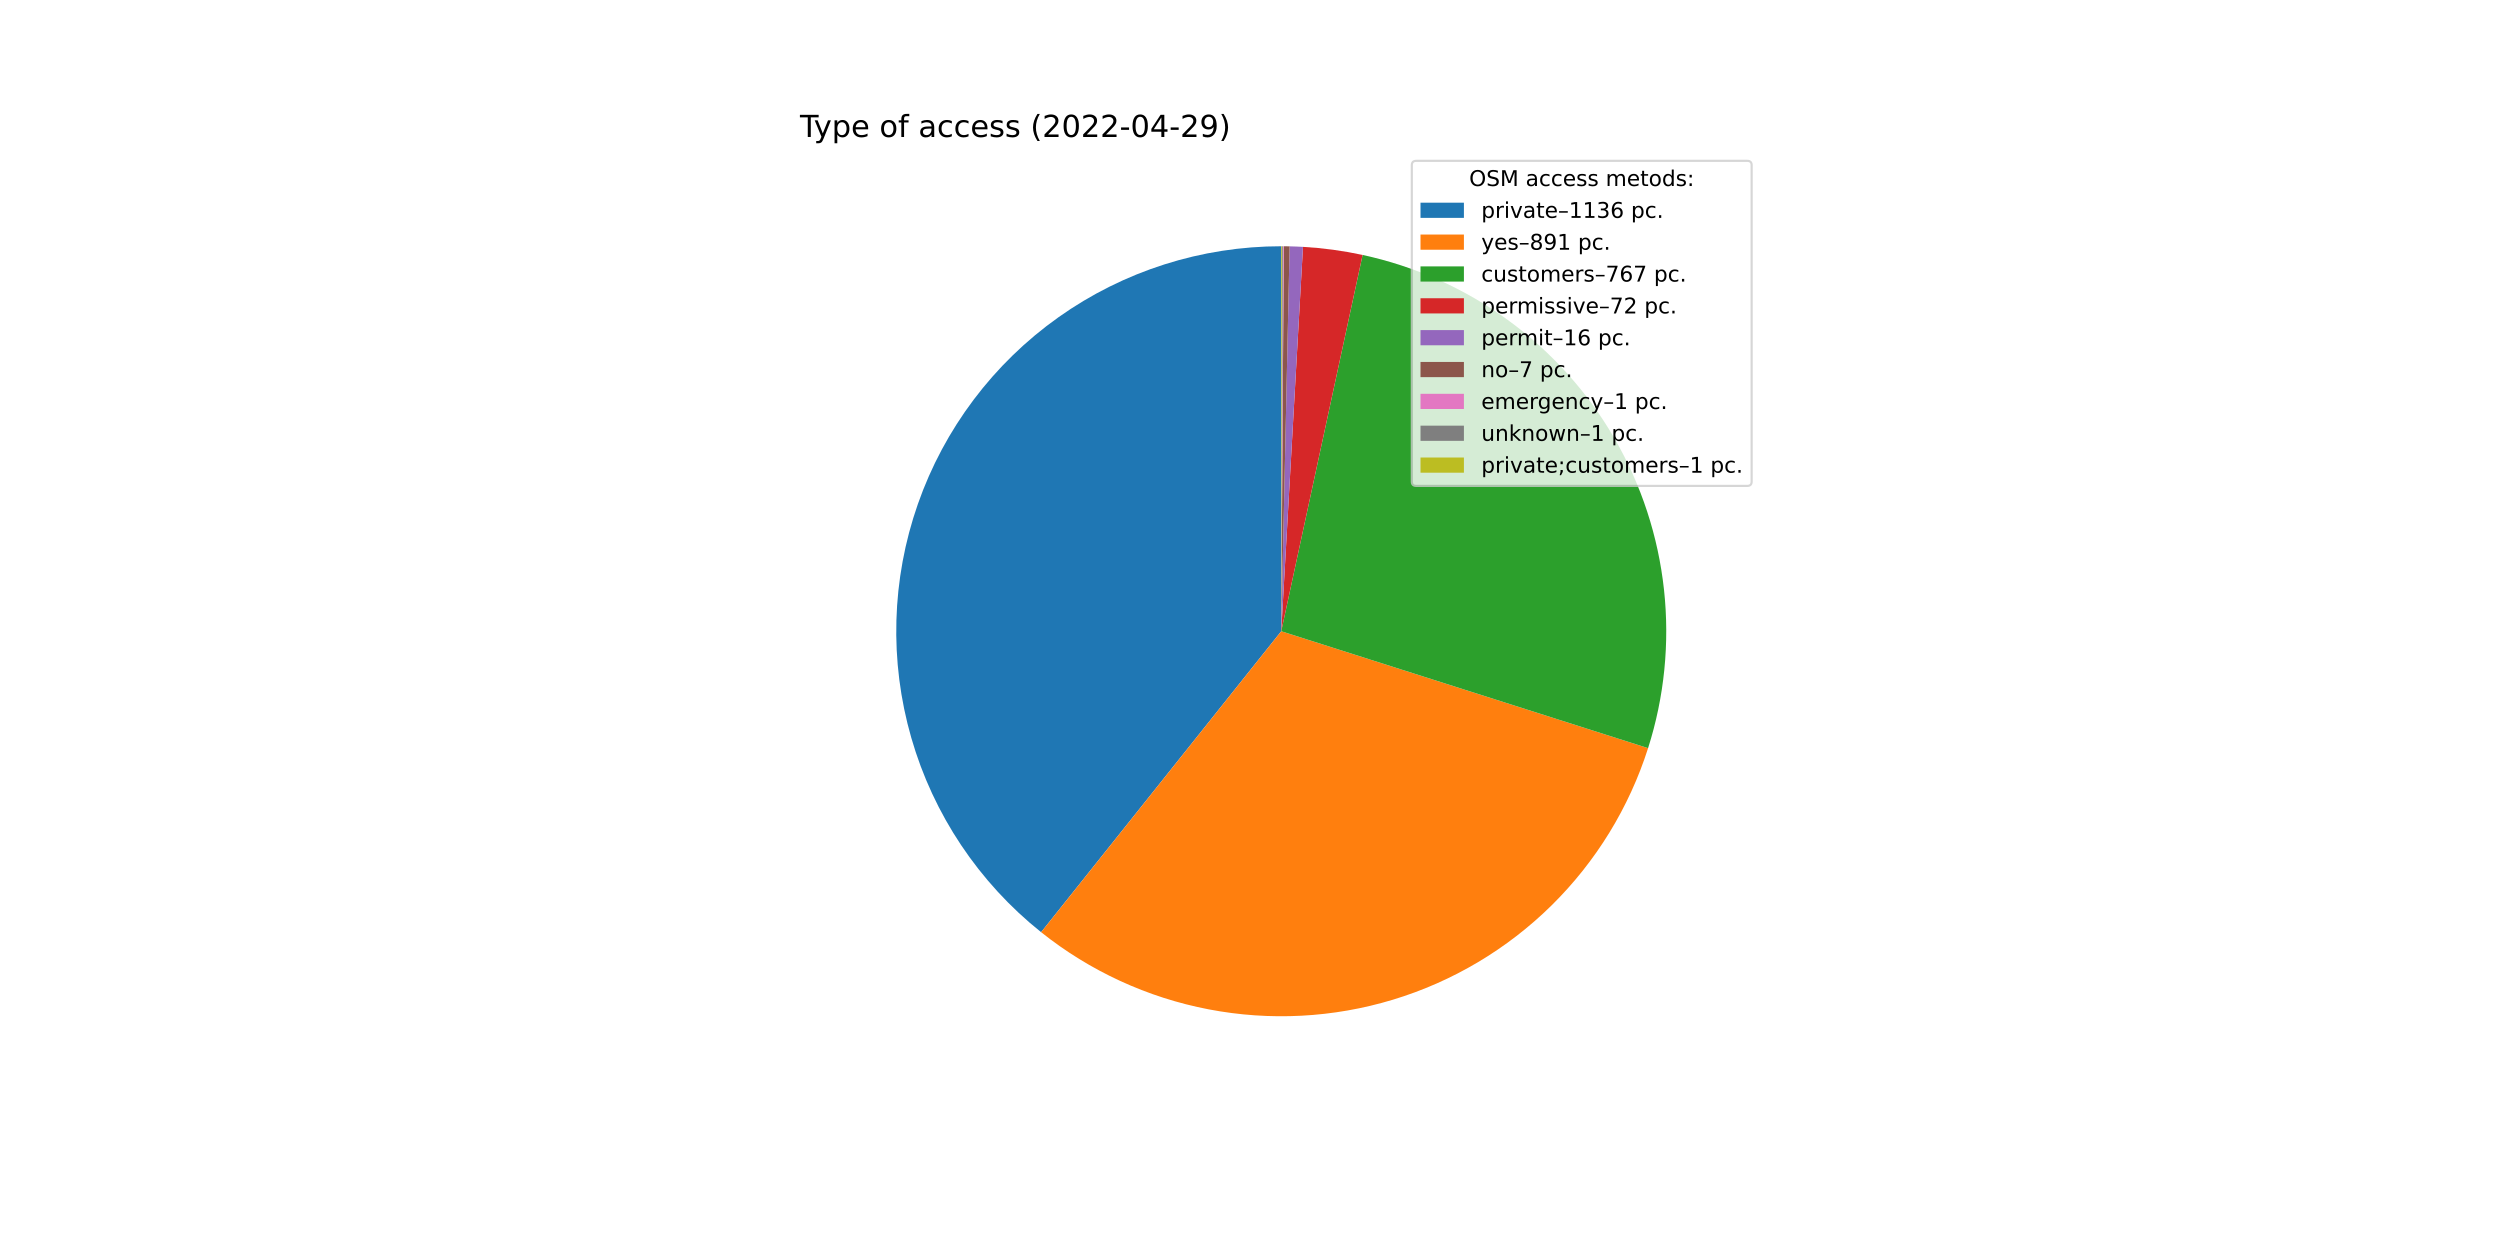
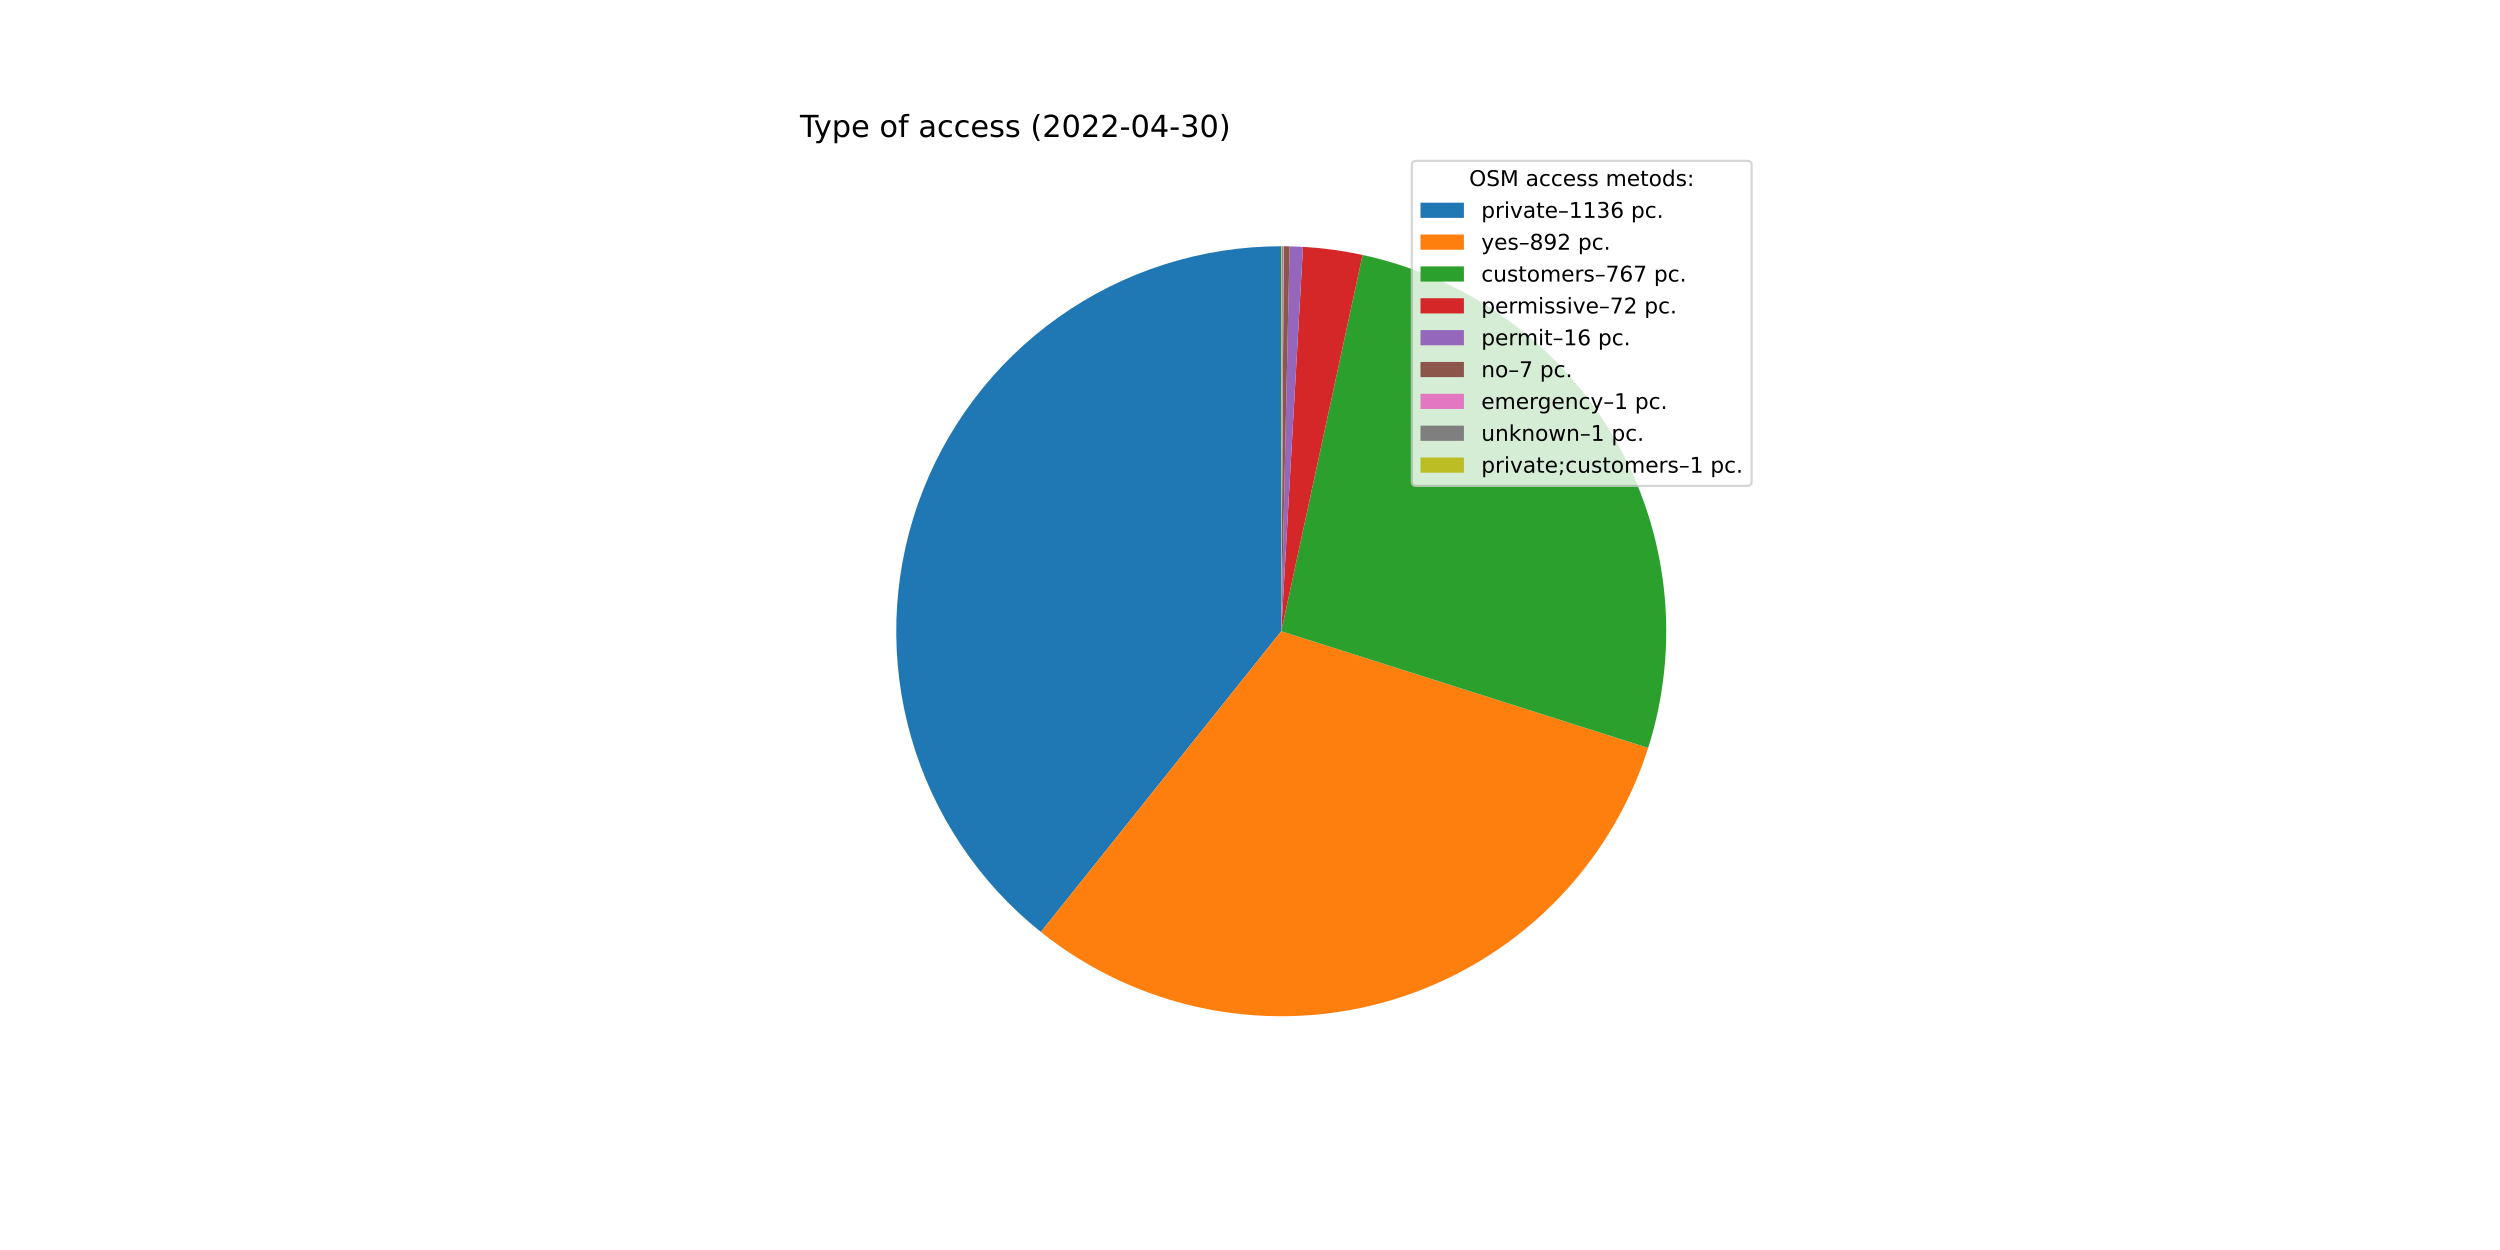
<svg xmlns="http://www.w3.org/2000/svg" xmlns:xlink="http://www.w3.org/1999/xlink" width="1152pt" height="576pt" viewBox="0 0 1152 576" version="1.1">
  <defs>
    <style type="text/css">*{stroke-linejoin: round; stroke-linecap: butt}</style>
  </defs>
  <g id="figure_1">
    <g id="patch_1">
      <path d="M 0 576  L 1152 576  L 1152 0  L 0 0  z " style="fill: #ffffff" />
    </g>
    <g id="axes_1">
      <g id="patch_2">
-         <path d="M 590.4 113.472  C 553.625 113.472 517.744 124.907 487.75 146.185  C 457.756 167.463 435.108 197.55 422.957 232.26  C 410.805 266.969 409.742 304.613 419.914 339.953  C 430.087 375.293 451 406.611 479.745 429.549  L 590.4 290.88  L 590.4 113.472  z " style="fill: #1f77b4" />
+         <path d="M 590.4 113.472  C 553.638 113.472 517.769 124.899 487.781 146.163  C 457.793 167.428 435.144 197.496 422.982 232.188  C 410.82 266.881 409.737 304.51 419.883 339.844  C 430.029 375.178 450.912 406.5 479.627 429.454  L 590.4 290.88  L 590.4 113.472  z " style="fill: #1f77b4" />
      </g>
      <g id="patch_3">
-         <path d="M 479.745 429.549  C 502.223 447.486 528.729 459.691 556.972 465.11  C 585.214 470.529 614.355 469 641.876 460.656  C 669.396 452.312 694.48 437.4 714.958 417.209  C 735.435 397.018 750.7 372.148 759.432 344.748  L 590.4 290.88  L 479.745 429.549  z " style="fill: #ff7f0e" />
+         <path d="M 479.627 429.454  C 502.107 447.425 528.626 459.658 556.888 465.094  C 585.15 470.531 614.316 469.009 641.858 460.661  C 669.401 452.313 694.504 437.387 714.992 417.175  C 735.48 396.963 750.746 372.065 759.467 344.638  L 590.4 290.88  L 479.627 429.454  z " style="fill: #ff7f0e" />
      </g>
      <g id="patch_4">
-         <path d="M 759.432 344.748  C 766.939 321.191 769.44 296.322 766.773 271.742  C 764.105 247.161 756.329 223.408 743.943 202.009  C 731.558 180.61 714.835 162.035 694.849 147.479  C 674.864 132.922 652.055 122.703 627.888 117.478  L 590.4 290.88  L 759.432 344.748  z " style="fill: #2ca02c" />
+         <path d="M 759.467 344.638  C 766.956 321.084 769.442 296.223 766.763 271.653  C 764.084 247.082 756.3 223.34 743.911 201.954  C 731.522 180.567 714.8 162.003 694.818 147.456  C 674.837 132.909 652.034 122.696 627.875 117.475  L 590.4 290.88  L 759.467 344.638  z " style="fill: #2ca02c" />
      </g>
      <g id="patch_5">
-         <path d="M 627.888 117.478  C 623.367 116.501 618.809 115.7 614.225 115.079  C 609.641 114.458 605.035 114.016 600.416 113.755  L 590.4 290.88  L 627.888 117.478  z " style="fill: #d62728" />
+         <path d="M 627.875 117.475  C 623.356 116.498 618.799 115.699 614.217 115.078  C 609.634 114.457 605.029 114.016 600.413 113.755  L 590.4 290.88  L 627.875 117.475  z " style="fill: #d62728" />
      </g>
      <g id="patch_6">
-         <path d="M 600.416 113.755  C 599.39 113.697 598.363 113.648 597.336 113.608  C 596.309 113.567 595.282 113.536 594.254 113.514  L 590.4 290.88  L 600.416 113.755  z " style="fill: #9467bd" />
+         <path d="M 600.413 113.755  C 599.387 113.697 598.36 113.648 597.334 113.608  C 596.307 113.567 595.28 113.536 594.253 113.514  L 590.4 290.88  L 600.413 113.755  z " style="fill: #9467bd" />
      </g>
      <g id="patch_7">
-         <path d="M 594.254 113.514  C 593.805 113.504 593.355 113.496 592.905 113.49  C 592.456 113.483 592.006 113.479 591.556 113.476  L 590.4 290.88  L 594.254 113.514  z " style="fill: #8c564b" />
+         <path d="M 594.253 113.514  C 593.803 113.504 593.354 113.496 592.904 113.49  C 592.455 113.483 592.005 113.479 591.556 113.476  L 590.4 290.88  L 594.253 113.514  z " style="fill: #8c564b" />
      </g>
      <g id="patch_8">
-         <path d="M 591.556 113.476  C 591.492 113.475 591.428 113.475 591.364 113.475  C 591.299 113.474 591.235 113.474 591.171 113.474  L 590.4 290.88  L 591.556 113.476  z " style="fill: #e377c2" />
+         <path d="M 591.556 113.476  C 591.492 113.475 591.427 113.475 591.363 113.475  C 591.299 113.474 591.235 113.474 591.171 113.474  L 590.4 290.88  L 591.556 113.476  z " style="fill: #e377c2" />
      </g>
      <g id="patch_9">
-         <path d="M 591.171 113.474  C 591.107 113.473 591.042 113.473 590.978 113.473  C 590.914 113.473 590.85 113.473 590.785 113.472  L 590.4 290.88  L 591.171 113.474  z " style="fill: #7f7f7f" />
+         <path d="M 591.171 113.474  C 591.106 113.473 591.042 113.473 590.978 113.473  C 590.914 113.473 590.85 113.473 590.785 113.472  L 590.4 290.88  L 591.171 113.474  z " style="fill: #7f7f7f" />
      </g>
      <g id="patch_10">
        <path d="M 590.785 113.472  C 590.721 113.472 590.657 113.472 590.593 113.472  C 590.528 113.472 590.464 113.472 590.4 113.472  L 590.4 290.88  L 590.785 113.472  z " style="fill: #bcbd22" />
      </g>
      <g id="matplotlib.axis_1" />
      <g id="matplotlib.axis_2" />
      <g id="text_1">
        <g transform="translate(368.64 63.12)scale(0.14 -0.14)">
          <defs>
            <path id="DejaVuSans-54" d="M -19 4666  L 3928 4666  L 3928 4134  L 2272 4134  L 2272 0  L 1638 0  L 1638 4134  L -19 4134  L -19 4666  z " transform="scale(0.015625)" />
            <path id="DejaVuSans-79" d="M 2059 -325  Q 1816 -950 1584 -1140  Q 1353 -1331 966 -1331  L 506 -1331  L 506 -850  L 844 -850  Q 1081 -850 1212 -737  Q 1344 -625 1503 -206  L 1606 56  L 191 3500  L 800 3500  L 1894 763  L 2988 3500  L 3597 3500  L 2059 -325  z " transform="scale(0.015625)" />
            <path id="DejaVuSans-70" d="M 1159 525  L 1159 -1331  L 581 -1331  L 581 3500  L 1159 3500  L 1159 2969  Q 1341 3281 1617 3432  Q 1894 3584 2278 3584  Q 2916 3584 3314 3078  Q 3713 2572 3713 1747  Q 3713 922 3314 415  Q 2916 -91 2278 -91  Q 1894 -91 1617 61  Q 1341 213 1159 525  z M 3116 1747  Q 3116 2381 2855 2742  Q 2594 3103 2138 3103  Q 1681 3103 1420 2742  Q 1159 2381 1159 1747  Q 1159 1113 1420 752  Q 1681 391 2138 391  Q 2594 391 2855 752  Q 3116 1113 3116 1747  z " transform="scale(0.015625)" />
            <path id="DejaVuSans-65" d="M 3597 1894  L 3597 1613  L 953 1613  Q 991 1019 1311 708  Q 1631 397 2203 397  Q 2534 397 2845 478  Q 3156 559 3463 722  L 3463 178  Q 3153 47 2828 -22  Q 2503 -91 2169 -91  Q 1331 -91 842 396  Q 353 884 353 1716  Q 353 2575 817 3079  Q 1281 3584 2069 3584  Q 2775 3584 3186 3129  Q 3597 2675 3597 1894  z M 3022 2063  Q 3016 2534 2758 2815  Q 2500 3097 2075 3097  Q 1594 3097 1305 2825  Q 1016 2553 972 2059  L 3022 2063  z " transform="scale(0.015625)" />
            <path id="DejaVuSans-20" transform="scale(0.015625)" />
            <path id="DejaVuSans-6f" d="M 1959 3097  Q 1497 3097 1228 2736  Q 959 2375 959 1747  Q 959 1119 1226 758  Q 1494 397 1959 397  Q 2419 397 2687 759  Q 2956 1122 2956 1747  Q 2956 2369 2687 2733  Q 2419 3097 1959 3097  z M 1959 3584  Q 2709 3584 3137 3096  Q 3566 2609 3566 1747  Q 3566 888 3137 398  Q 2709 -91 1959 -91  Q 1206 -91 779 398  Q 353 888 353 1747  Q 353 2609 779 3096  Q 1206 3584 1959 3584  z " transform="scale(0.015625)" />
            <path id="DejaVuSans-66" d="M 2375 4863  L 2375 4384  L 1825 4384  Q 1516 4384 1395 4259  Q 1275 4134 1275 3809  L 1275 3500  L 2222 3500  L 2222 3053  L 1275 3053  L 1275 0  L 697 0  L 697 3053  L 147 3053  L 147 3500  L 697 3500  L 697 3744  Q 697 4328 969 4595  Q 1241 4863 1831 4863  L 2375 4863  z " transform="scale(0.015625)" />
            <path id="DejaVuSans-61" d="M 2194 1759  Q 1497 1759 1228 1600  Q 959 1441 959 1056  Q 959 750 1161 570  Q 1363 391 1709 391  Q 2188 391 2477 730  Q 2766 1069 2766 1631  L 2766 1759  L 2194 1759  z M 3341 1997  L 3341 0  L 2766 0  L 2766 531  Q 2569 213 2275 61  Q 1981 -91 1556 -91  Q 1019 -91 701 211  Q 384 513 384 1019  Q 384 1609 779 1909  Q 1175 2209 1959 2209  L 2766 2209  L 2766 2266  Q 2766 2663 2505 2880  Q 2244 3097 1772 3097  Q 1472 3097 1187 3025  Q 903 2953 641 2809  L 641 3341  Q 956 3463 1253 3523  Q 1550 3584 1831 3584  Q 2591 3584 2966 3190  Q 3341 2797 3341 1997  z " transform="scale(0.015625)" />
            <path id="DejaVuSans-63" d="M 3122 3366  L 3122 2828  Q 2878 2963 2633 3030  Q 2388 3097 2138 3097  Q 1578 3097 1268 2742  Q 959 2388 959 1747  Q 959 1106 1268 751  Q 1578 397 2138 397  Q 2388 397 2633 464  Q 2878 531 3122 666  L 3122 134  Q 2881 22 2623 -34  Q 2366 -91 2075 -91  Q 1284 -91 818 406  Q 353 903 353 1747  Q 353 2603 823 3093  Q 1294 3584 2113 3584  Q 2378 3584 2631 3529  Q 2884 3475 3122 3366  z " transform="scale(0.015625)" />
            <path id="DejaVuSans-73" d="M 2834 3397  L 2834 2853  Q 2591 2978 2328 3040  Q 2066 3103 1784 3103  Q 1356 3103 1142 2972  Q 928 2841 928 2578  Q 928 2378 1081 2264  Q 1234 2150 1697 2047  L 1894 2003  Q 2506 1872 2764 1633  Q 3022 1394 3022 966  Q 3022 478 2636 193  Q 2250 -91 1575 -91  Q 1294 -91 989 -36  Q 684 19 347 128  L 347 722  Q 666 556 975 473  Q 1284 391 1588 391  Q 1994 391 2212 530  Q 2431 669 2431 922  Q 2431 1156 2273 1281  Q 2116 1406 1581 1522  L 1381 1569  Q 847 1681 609 1914  Q 372 2147 372 2553  Q 372 3047 722 3315  Q 1072 3584 1716 3584  Q 2034 3584 2315 3537  Q 2597 3491 2834 3397  z " transform="scale(0.015625)" />
            <path id="DejaVuSans-28" d="M 1984 4856  Q 1566 4138 1362 3434  Q 1159 2731 1159 2009  Q 1159 1288 1364 580  Q 1569 -128 1984 -844  L 1484 -844  Q 1016 -109 783 600  Q 550 1309 550 2009  Q 550 2706 781 3412  Q 1013 4119 1484 4856  L 1984 4856  z " transform="scale(0.015625)" />
            <path id="DejaVuSans-32" d="M 1228 531  L 3431 531  L 3431 0  L 469 0  L 469 531  Q 828 903 1448 1529  Q 2069 2156 2228 2338  Q 2531 2678 2651 2914  Q 2772 3150 2772 3378  Q 2772 3750 2511 3984  Q 2250 4219 1831 4219  Q 1534 4219 1204 4116  Q 875 4013 500 3803  L 500 4441  Q 881 4594 1212 4672  Q 1544 4750 1819 4750  Q 2544 4750 2975 4387  Q 3406 4025 3406 3419  Q 3406 3131 3298 2873  Q 3191 2616 2906 2266  Q 2828 2175 2409 1742  Q 1991 1309 1228 531  z " transform="scale(0.015625)" />
            <path id="DejaVuSans-30" d="M 2034 4250  Q 1547 4250 1301 3770  Q 1056 3291 1056 2328  Q 1056 1369 1301 889  Q 1547 409 2034 409  Q 2525 409 2770 889  Q 3016 1369 3016 2328  Q 3016 3291 2770 3770  Q 2525 4250 2034 4250  z M 2034 4750  Q 2819 4750 3233 4129  Q 3647 3509 3647 2328  Q 3647 1150 3233 529  Q 2819 -91 2034 -91  Q 1250 -91 836 529  Q 422 1150 422 2328  Q 422 3509 836 4129  Q 1250 4750 2034 4750  z " transform="scale(0.015625)" />
            <path id="DejaVuSans-2d" d="M 313 2009  L 1997 2009  L 1997 1497  L 313 1497  L 313 2009  z " transform="scale(0.015625)" />
            <path id="DejaVuSans-34" d="M 2419 4116  L 825 1625  L 2419 1625  L 2419 4116  z M 2253 4666  L 3047 4666  L 3047 1625  L 3713 1625  L 3713 1100  L 3047 1100  L 3047 0  L 2419 0  L 2419 1100  L 313 1100  L 313 1709  L 2253 4666  z " transform="scale(0.015625)" />
-             <path id="DejaVuSans-39" d="M 703 97  L 703 672  Q 941 559 1184 500  Q 1428 441 1663 441  Q 2288 441 2617 861  Q 2947 1281 2994 2138  Q 2813 1869 2534 1725  Q 2256 1581 1919 1581  Q 1219 1581 811 2004  Q 403 2428 403 3163  Q 403 3881 828 4315  Q 1253 4750 1959 4750  Q 2769 4750 3195 4129  Q 3622 3509 3622 2328  Q 3622 1225 3098 567  Q 2575 -91 1691 -91  Q 1453 -91 1209 -44  Q 966 3 703 97  z M 1959 2075  Q 2384 2075 2632 2365  Q 2881 2656 2881 3163  Q 2881 3666 2632 3958  Q 2384 4250 1959 4250  Q 1534 4250 1286 3958  Q 1038 3666 1038 3163  Q 1038 2656 1286 2365  Q 1534 2075 1959 2075  z " transform="scale(0.015625)" />
+             <path id="DejaVuSans-33" d="M 2597 2516  Q 3050 2419 3304 2112  Q 3559 1806 3559 1356  Q 3559 666 3084 287  Q 2609 -91 1734 -91  Q 1441 -91 1130 -33  Q 819 25 488 141  L 488 750  Q 750 597 1062 519  Q 1375 441 1716 441  Q 2309 441 2620 675  Q 2931 909 2931 1356  Q 2931 1769 2642 2001  Q 2353 2234 1838 2234  L 1294 2234  L 1294 2753  L 1863 2753  Q 2328 2753 2575 2939  Q 2822 3125 2822 3475  Q 2822 3834 2567 4026  Q 2313 4219 1838 4219  Q 1578 4219 1281 4162  Q 984 4106 628 3988  L 628 4550  Q 988 4650 1302 4700  Q 1616 4750 1894 4750  Q 2613 4750 3031 4423  Q 3450 4097 3450 3541  Q 3450 3153 3228 2886  Q 3006 2619 2597 2516  z " transform="scale(0.015625)" />
            <path id="DejaVuSans-29" d="M 513 4856  L 1013 4856  Q 1481 4119 1714 3412  Q 1947 2706 1947 2009  Q 1947 1309 1714 600  Q 1481 -109 1013 -844  L 513 -844  Q 928 -128 1133 580  Q 1338 1288 1338 2009  Q 1338 2731 1133 3434  Q 928 4138 513 4856  z " transform="scale(0.015625)" />
          </defs>
          <use xlink:href="#DejaVuSans-54" />
          <use xlink:href="#DejaVuSans-79" x="45.459" />
          <use xlink:href="#DejaVuSans-70" x="104.639" />
          <use xlink:href="#DejaVuSans-65" x="168.115" />
          <use xlink:href="#DejaVuSans-20" x="229.639" />
          <use xlink:href="#DejaVuSans-6f" x="261.426" />
          <use xlink:href="#DejaVuSans-66" x="322.607" />
          <use xlink:href="#DejaVuSans-20" x="357.812" />
          <use xlink:href="#DejaVuSans-61" x="389.6" />
          <use xlink:href="#DejaVuSans-63" x="450.879" />
          <use xlink:href="#DejaVuSans-63" x="505.859" />
          <use xlink:href="#DejaVuSans-65" x="560.84" />
          <use xlink:href="#DejaVuSans-73" x="622.363" />
          <use xlink:href="#DejaVuSans-73" x="674.463" />
          <use xlink:href="#DejaVuSans-20" x="726.562" />
          <use xlink:href="#DejaVuSans-28" x="758.35" />
          <use xlink:href="#DejaVuSans-32" x="797.363" />
          <use xlink:href="#DejaVuSans-30" x="860.986" />
          <use xlink:href="#DejaVuSans-32" x="924.609" />
          <use xlink:href="#DejaVuSans-32" x="988.232" />
          <use xlink:href="#DejaVuSans-2d" x="1051.855" />
          <use xlink:href="#DejaVuSans-30" x="1087.939" />
          <use xlink:href="#DejaVuSans-34" x="1151.562" />
          <use xlink:href="#DejaVuSans-2d" x="1215.186" />
-           <use xlink:href="#DejaVuSans-32" x="1251.27" />
-           <use xlink:href="#DejaVuSans-39" x="1314.893" />
+           <use xlink:href="#DejaVuSans-33" x="1251.27" />
+           <use xlink:href="#DejaVuSans-30" x="1314.893" />
          <use xlink:href="#DejaVuSans-29" x="1378.516" />
        </g>
      </g>
      <g id="legend_1">
        <g id="patch_11">
          <path d="M 652.569 223.901  L 805.16 223.901  Q 807.16 223.901 807.16 221.901  L 807.16 76.12  Q 807.16 74.12 805.16 74.12  L 652.569 74.12  Q 650.569 74.12 650.569 76.12  L 650.569 221.901  Q 650.569 223.901 652.569 223.901  z " style="fill: #ffffff; opacity: 0.8; stroke: #cccccc; stroke-linejoin: miter" />
        </g>
        <g id="text_2">
          <g transform="translate(676.9842 85.71844)scale(0.1 -0.1)">
            <defs>
              <path id="DejaVuSans-4f" d="M 2522 4238  Q 1834 4238 1429 3725  Q 1025 3213 1025 2328  Q 1025 1447 1429 934  Q 1834 422 2522 422  Q 3209 422 3611 934  Q 4013 1447 4013 2328  Q 4013 3213 3611 3725  Q 3209 4238 2522 4238  z M 2522 4750  Q 3503 4750 4090 4092  Q 4678 3434 4678 2328  Q 4678 1225 4090 567  Q 3503 -91 2522 -91  Q 1538 -91 948 565  Q 359 1222 359 2328  Q 359 3434 948 4092  Q 1538 4750 2522 4750  z " transform="scale(0.015625)" />
              <path id="DejaVuSans-53" d="M 3425 4513  L 3425 3897  Q 3066 4069 2747 4153  Q 2428 4238 2131 4238  Q 1616 4238 1336 4038  Q 1056 3838 1056 3469  Q 1056 3159 1242 3001  Q 1428 2844 1947 2747  L 2328 2669  Q 3034 2534 3370 2195  Q 3706 1856 3706 1288  Q 3706 609 3251 259  Q 2797 -91 1919 -91  Q 1588 -91 1214 -16  Q 841 59 441 206  L 441 856  Q 825 641 1194 531  Q 1563 422 1919 422  Q 2459 422 2753 634  Q 3047 847 3047 1241  Q 3047 1584 2836 1778  Q 2625 1972 2144 2069  L 1759 2144  Q 1053 2284 737 2584  Q 422 2884 422 3419  Q 422 4038 858 4394  Q 1294 4750 2059 4750  Q 2388 4750 2728 4690  Q 3069 4631 3425 4513  z " transform="scale(0.015625)" />
              <path id="DejaVuSans-4d" d="M 628 4666  L 1569 4666  L 2759 1491  L 3956 4666  L 4897 4666  L 4897 0  L 4281 0  L 4281 4097  L 3078 897  L 2444 897  L 1241 4097  L 1241 0  L 628 0  L 628 4666  z " transform="scale(0.015625)" />
              <path id="DejaVuSans-6d" d="M 3328 2828  Q 3544 3216 3844 3400  Q 4144 3584 4550 3584  Q 5097 3584 5394 3201  Q 5691 2819 5691 2113  L 5691 0  L 5113 0  L 5113 2094  Q 5113 2597 4934 2840  Q 4756 3084 4391 3084  Q 3944 3084 3684 2787  Q 3425 2491 3425 1978  L 3425 0  L 2847 0  L 2847 2094  Q 2847 2600 2669 2842  Q 2491 3084 2119 3084  Q 1678 3084 1418 2786  Q 1159 2488 1159 1978  L 1159 0  L 581 0  L 581 3500  L 1159 3500  L 1159 2956  Q 1356 3278 1631 3431  Q 1906 3584 2284 3584  Q 2666 3584 2933 3390  Q 3200 3197 3328 2828  z " transform="scale(0.015625)" />
              <path id="DejaVuSans-74" d="M 1172 4494  L 1172 3500  L 2356 3500  L 2356 3053  L 1172 3053  L 1172 1153  Q 1172 725 1289 603  Q 1406 481 1766 481  L 2356 481  L 2356 0  L 1766 0  Q 1100 0 847 248  Q 594 497 594 1153  L 594 3053  L 172 3053  L 172 3500  L 594 3500  L 594 4494  L 1172 4494  z " transform="scale(0.015625)" />
              <path id="DejaVuSans-64" d="M 2906 2969  L 2906 4863  L 3481 4863  L 3481 0  L 2906 0  L 2906 525  Q 2725 213 2448 61  Q 2172 -91 1784 -91  Q 1150 -91 751 415  Q 353 922 353 1747  Q 353 2572 751 3078  Q 1150 3584 1784 3584  Q 2172 3584 2448 3432  Q 2725 3281 2906 2969  z M 947 1747  Q 947 1113 1208 752  Q 1469 391 1925 391  Q 2381 391 2643 752  Q 2906 1113 2906 1747  Q 2906 2381 2643 2742  Q 2381 3103 1925 3103  Q 1469 3103 1208 2742  Q 947 2381 947 1747  z " transform="scale(0.015625)" />
              <path id="DejaVuSans-3a" d="M 750 794  L 1409 794  L 1409 0  L 750 0  L 750 794  z M 750 3309  L 1409 3309  L 1409 2516  L 750 2516  L 750 3309  z " transform="scale(0.015625)" />
            </defs>
            <use xlink:href="#DejaVuSans-4f" />
            <use xlink:href="#DejaVuSans-53" x="78.711" />
            <use xlink:href="#DejaVuSans-4d" x="142.188" />
            <use xlink:href="#DejaVuSans-20" x="228.467" />
            <use xlink:href="#DejaVuSans-61" x="260.254" />
            <use xlink:href="#DejaVuSans-63" x="321.533" />
            <use xlink:href="#DejaVuSans-63" x="376.514" />
            <use xlink:href="#DejaVuSans-65" x="431.494" />
            <use xlink:href="#DejaVuSans-73" x="493.018" />
            <use xlink:href="#DejaVuSans-73" x="545.117" />
            <use xlink:href="#DejaVuSans-20" x="597.217" />
            <use xlink:href="#DejaVuSans-6d" x="629.004" />
            <use xlink:href="#DejaVuSans-65" x="726.416" />
            <use xlink:href="#DejaVuSans-74" x="787.939" />
            <use xlink:href="#DejaVuSans-6f" x="827.148" />
            <use xlink:href="#DejaVuSans-64" x="888.33" />
            <use xlink:href="#DejaVuSans-73" x="951.807" />
            <use xlink:href="#DejaVuSans-3a" x="1003.906" />
          </g>
        </g>
        <g id="patch_12">
          <path d="M 654.569 100.397  L 674.569 100.397  L 674.569 93.397  L 654.569 93.397  z " style="fill: #1f77b4" />
        </g>
        <g id="text_3">
          <g transform="translate(682.5694 100.3966)scale(0.1 -0.1)">
            <defs>
              <path id="DejaVuSans-72" d="M 2631 2963  Q 2534 3019 2420 3045  Q 2306 3072 2169 3072  Q 1681 3072 1420 2755  Q 1159 2438 1159 1844  L 1159 0  L 581 0  L 581 3500  L 1159 3500  L 1159 2956  Q 1341 3275 1631 3429  Q 1922 3584 2338 3584  Q 2397 3584 2469 3576  Q 2541 3569 2628 3553  L 2631 2963  z " transform="scale(0.015625)" />
              <path id="DejaVuSans-69" d="M 603 3500  L 1178 3500  L 1178 0  L 603 0  L 603 3500  z M 603 4863  L 1178 4863  L 1178 4134  L 603 4134  L 603 4863  z " transform="scale(0.015625)" />
              <path id="DejaVuSans-76" d="M 191 3500  L 800 3500  L 1894 563  L 2988 3500  L 3597 3500  L 2284 0  L 1503 0  L 191 3500  z " transform="scale(0.015625)" />
              <path id="DejaVuSans-2013" d="M 313 1978  L 2888 1978  L 2888 1528  L 313 1528  L 313 1978  z " transform="scale(0.015625)" />
              <path id="DejaVuSans-31" d="M 794 531  L 1825 531  L 1825 4091  L 703 3866  L 703 4441  L 1819 4666  L 2450 4666  L 2450 531  L 3481 531  L 3481 0  L 794 0  L 794 531  z " transform="scale(0.015625)" />
-               <path id="DejaVuSans-33" d="M 2597 2516  Q 3050 2419 3304 2112  Q 3559 1806 3559 1356  Q 3559 666 3084 287  Q 2609 -91 1734 -91  Q 1441 -91 1130 -33  Q 819 25 488 141  L 488 750  Q 750 597 1062 519  Q 1375 441 1716 441  Q 2309 441 2620 675  Q 2931 909 2931 1356  Q 2931 1769 2642 2001  Q 2353 2234 1838 2234  L 1294 2234  L 1294 2753  L 1863 2753  Q 2328 2753 2575 2939  Q 2822 3125 2822 3475  Q 2822 3834 2567 4026  Q 2313 4219 1838 4219  Q 1578 4219 1281 4162  Q 984 4106 628 3988  L 628 4550  Q 988 4650 1302 4700  Q 1616 4750 1894 4750  Q 2613 4750 3031 4423  Q 3450 4097 3450 3541  Q 3450 3153 3228 2886  Q 3006 2619 2597 2516  z " transform="scale(0.015625)" />
              <path id="DejaVuSans-36" d="M 2113 2584  Q 1688 2584 1439 2293  Q 1191 2003 1191 1497  Q 1191 994 1439 701  Q 1688 409 2113 409  Q 2538 409 2786 701  Q 3034 994 3034 1497  Q 3034 2003 2786 2293  Q 2538 2584 2113 2584  z M 3366 4563  L 3366 3988  Q 3128 4100 2886 4159  Q 2644 4219 2406 4219  Q 1781 4219 1451 3797  Q 1122 3375 1075 2522  Q 1259 2794 1537 2939  Q 1816 3084 2150 3084  Q 2853 3084 3261 2657  Q 3669 2231 3669 1497  Q 3669 778 3244 343  Q 2819 -91 2113 -91  Q 1303 -91 875 529  Q 447 1150 447 2328  Q 447 3434 972 4092  Q 1497 4750 2381 4750  Q 2619 4750 2861 4703  Q 3103 4656 3366 4563  z " transform="scale(0.015625)" />
              <path id="DejaVuSans-2e" d="M 684 794  L 1344 794  L 1344 0  L 684 0  L 684 794  z " transform="scale(0.015625)" />
            </defs>
            <use xlink:href="#DejaVuSans-70" />
            <use xlink:href="#DejaVuSans-72" x="63.477" />
            <use xlink:href="#DejaVuSans-69" x="104.59" />
            <use xlink:href="#DejaVuSans-76" x="132.373" />
            <use xlink:href="#DejaVuSans-61" x="191.553" />
            <use xlink:href="#DejaVuSans-74" x="252.832" />
            <use xlink:href="#DejaVuSans-65" x="292.041" />
            <use xlink:href="#DejaVuSans-2013" x="353.564" />
            <use xlink:href="#DejaVuSans-31" x="403.564" />
            <use xlink:href="#DejaVuSans-31" x="467.188" />
            <use xlink:href="#DejaVuSans-33" x="530.811" />
            <use xlink:href="#DejaVuSans-36" x="594.434" />
            <use xlink:href="#DejaVuSans-20" x="658.057" />
            <use xlink:href="#DejaVuSans-70" x="689.844" />
            <use xlink:href="#DejaVuSans-63" x="753.32" />
            <use xlink:href="#DejaVuSans-2e" x="808.301" />
          </g>
        </g>
        <g id="patch_13">
          <path d="M 654.569 115.075  L 674.569 115.075  L 674.569 108.075  L 654.569 108.075  z " style="fill: #ff7f0e" />
        </g>
        <g id="text_4">
          <g transform="translate(682.5694 115.0747)scale(0.1 -0.1)">
            <defs>
              <path id="DejaVuSans-38" d="M 2034 2216  Q 1584 2216 1326 1975  Q 1069 1734 1069 1313  Q 1069 891 1326 650  Q 1584 409 2034 409  Q 2484 409 2743 651  Q 3003 894 3003 1313  Q 3003 1734 2745 1975  Q 2488 2216 2034 2216  z M 1403 2484  Q 997 2584 770 2862  Q 544 3141 544 3541  Q 544 4100 942 4425  Q 1341 4750 2034 4750  Q 2731 4750 3128 4425  Q 3525 4100 3525 3541  Q 3525 3141 3298 2862  Q 3072 2584 2669 2484  Q 3125 2378 3379 2068  Q 3634 1759 3634 1313  Q 3634 634 3220 271  Q 2806 -91 2034 -91  Q 1263 -91 848 271  Q 434 634 434 1313  Q 434 1759 690 2068  Q 947 2378 1403 2484  z M 1172 3481  Q 1172 3119 1398 2916  Q 1625 2713 2034 2713  Q 2441 2713 2670 2916  Q 2900 3119 2900 3481  Q 2900 3844 2670 4047  Q 2441 4250 2034 4250  Q 1625 4250 1398 4047  Q 1172 3844 1172 3481  z " transform="scale(0.015625)" />
+               <path id="DejaVuSans-39" d="M 703 97  L 703 672  Q 941 559 1184 500  Q 1428 441 1663 441  Q 2288 441 2617 861  Q 2947 1281 2994 2138  Q 2813 1869 2534 1725  Q 2256 1581 1919 1581  Q 1219 1581 811 2004  Q 403 2428 403 3163  Q 403 3881 828 4315  Q 1253 4750 1959 4750  Q 2769 4750 3195 4129  Q 3622 3509 3622 2328  Q 3622 1225 3098 567  Q 2575 -91 1691 -91  Q 1453 -91 1209 -44  Q 966 3 703 97  z M 1959 2075  Q 2384 2075 2632 2365  Q 2881 2656 2881 3163  Q 2881 3666 2632 3958  Q 2384 4250 1959 4250  Q 1534 4250 1286 3958  Q 1038 3666 1038 3163  Q 1038 2656 1286 2365  Q 1534 2075 1959 2075  z " transform="scale(0.015625)" />
            </defs>
            <use xlink:href="#DejaVuSans-79" />
            <use xlink:href="#DejaVuSans-65" x="59.18" />
            <use xlink:href="#DejaVuSans-73" x="120.703" />
            <use xlink:href="#DejaVuSans-2013" x="172.803" />
            <use xlink:href="#DejaVuSans-38" x="222.803" />
            <use xlink:href="#DejaVuSans-39" x="286.426" />
-             <use xlink:href="#DejaVuSans-31" x="350.049" />
+             <use xlink:href="#DejaVuSans-32" x="350.049" />
            <use xlink:href="#DejaVuSans-20" x="413.672" />
            <use xlink:href="#DejaVuSans-70" x="445.459" />
            <use xlink:href="#DejaVuSans-63" x="508.936" />
            <use xlink:href="#DejaVuSans-2e" x="563.916" />
          </g>
        </g>
        <g id="patch_14">
          <path d="M 654.569 129.753  L 674.569 129.753  L 674.569 122.753  L 654.569 122.753  z " style="fill: #2ca02c" />
        </g>
        <g id="text_5">
          <g transform="translate(682.5694 129.7528)scale(0.1 -0.1)">
            <defs>
              <path id="DejaVuSans-75" d="M 544 1381  L 544 3500  L 1119 3500  L 1119 1403  Q 1119 906 1312 657  Q 1506 409 1894 409  Q 2359 409 2629 706  Q 2900 1003 2900 1516  L 2900 3500  L 3475 3500  L 3475 0  L 2900 0  L 2900 538  Q 2691 219 2414 64  Q 2138 -91 1772 -91  Q 1169 -91 856 284  Q 544 659 544 1381  z M 1991 3584  L 1991 3584  z " transform="scale(0.015625)" />
              <path id="DejaVuSans-37" d="M 525 4666  L 3525 4666  L 3525 4397  L 1831 0  L 1172 0  L 2766 4134  L 525 4134  L 525 4666  z " transform="scale(0.015625)" />
            </defs>
            <use xlink:href="#DejaVuSans-63" />
            <use xlink:href="#DejaVuSans-75" x="54.98" />
            <use xlink:href="#DejaVuSans-73" x="118.359" />
            <use xlink:href="#DejaVuSans-74" x="170.459" />
            <use xlink:href="#DejaVuSans-6f" x="209.668" />
            <use xlink:href="#DejaVuSans-6d" x="270.85" />
            <use xlink:href="#DejaVuSans-65" x="368.262" />
            <use xlink:href="#DejaVuSans-72" x="429.785" />
            <use xlink:href="#DejaVuSans-73" x="470.898" />
            <use xlink:href="#DejaVuSans-2013" x="522.998" />
            <use xlink:href="#DejaVuSans-37" x="572.998" />
            <use xlink:href="#DejaVuSans-36" x="636.621" />
            <use xlink:href="#DejaVuSans-37" x="700.244" />
            <use xlink:href="#DejaVuSans-20" x="763.867" />
            <use xlink:href="#DejaVuSans-70" x="795.654" />
            <use xlink:href="#DejaVuSans-63" x="859.131" />
            <use xlink:href="#DejaVuSans-2e" x="914.111" />
          </g>
        </g>
        <g id="patch_15">
          <path d="M 654.569 144.431  L 674.569 144.431  L 674.569 137.431  L 654.569 137.431  z " style="fill: #d62728" />
        </g>
        <g id="text_6">
          <g transform="translate(682.5694 144.4309)scale(0.1 -0.1)">
            <use xlink:href="#DejaVuSans-70" />
            <use xlink:href="#DejaVuSans-65" x="63.477" />
            <use xlink:href="#DejaVuSans-72" x="125" />
            <use xlink:href="#DejaVuSans-6d" x="164.363" />
            <use xlink:href="#DejaVuSans-69" x="261.775" />
            <use xlink:href="#DejaVuSans-73" x="289.559" />
            <use xlink:href="#DejaVuSans-73" x="341.658" />
            <use xlink:href="#DejaVuSans-69" x="393.758" />
            <use xlink:href="#DejaVuSans-76" x="421.541" />
            <use xlink:href="#DejaVuSans-65" x="480.721" />
            <use xlink:href="#DejaVuSans-2013" x="542.244" />
            <use xlink:href="#DejaVuSans-37" x="592.244" />
            <use xlink:href="#DejaVuSans-32" x="655.867" />
            <use xlink:href="#DejaVuSans-20" x="719.49" />
            <use xlink:href="#DejaVuSans-70" x="751.277" />
            <use xlink:href="#DejaVuSans-63" x="814.754" />
            <use xlink:href="#DejaVuSans-2e" x="869.734" />
          </g>
        </g>
        <g id="patch_16">
          <path d="M 654.569 159.109  L 674.569 159.109  L 674.569 152.109  L 654.569 152.109  z " style="fill: #9467bd" />
        </g>
        <g id="text_7">
          <g transform="translate(682.5694 159.1091)scale(0.1 -0.1)">
            <use xlink:href="#DejaVuSans-70" />
            <use xlink:href="#DejaVuSans-65" x="63.477" />
            <use xlink:href="#DejaVuSans-72" x="125" />
            <use xlink:href="#DejaVuSans-6d" x="164.363" />
            <use xlink:href="#DejaVuSans-69" x="261.775" />
            <use xlink:href="#DejaVuSans-74" x="289.559" />
            <use xlink:href="#DejaVuSans-2013" x="328.768" />
            <use xlink:href="#DejaVuSans-31" x="378.768" />
            <use xlink:href="#DejaVuSans-36" x="442.391" />
            <use xlink:href="#DejaVuSans-20" x="506.014" />
            <use xlink:href="#DejaVuSans-70" x="537.801" />
            <use xlink:href="#DejaVuSans-63" x="601.277" />
            <use xlink:href="#DejaVuSans-2e" x="656.258" />
          </g>
        </g>
        <g id="patch_17">
          <path d="M 654.569 173.787  L 674.569 173.787  L 674.569 166.787  L 654.569 166.787  z " style="fill: #8c564b" />
        </g>
        <g id="text_8">
          <g transform="translate(682.5694 173.7872)scale(0.1 -0.1)">
            <defs>
              <path id="DejaVuSans-6e" d="M 3513 2113  L 3513 0  L 2938 0  L 2938 2094  Q 2938 2591 2744 2837  Q 2550 3084 2163 3084  Q 1697 3084 1428 2787  Q 1159 2491 1159 1978  L 1159 0  L 581 0  L 581 3500  L 1159 3500  L 1159 2956  Q 1366 3272 1645 3428  Q 1925 3584 2291 3584  Q 2894 3584 3203 3211  Q 3513 2838 3513 2113  z " transform="scale(0.015625)" />
            </defs>
            <use xlink:href="#DejaVuSans-6e" />
            <use xlink:href="#DejaVuSans-6f" x="63.379" />
            <use xlink:href="#DejaVuSans-2013" x="124.561" />
            <use xlink:href="#DejaVuSans-37" x="174.561" />
            <use xlink:href="#DejaVuSans-20" x="238.184" />
            <use xlink:href="#DejaVuSans-70" x="269.971" />
            <use xlink:href="#DejaVuSans-63" x="333.447" />
            <use xlink:href="#DejaVuSans-2e" x="388.428" />
          </g>
        </g>
        <g id="patch_18">
          <path d="M 654.569 188.465  L 674.569 188.465  L 674.569 181.465  L 654.569 181.465  z " style="fill: #e377c2" />
        </g>
        <g id="text_9">
          <g transform="translate(682.5694 188.4653)scale(0.1 -0.1)">
            <defs>
              <path id="DejaVuSans-67" d="M 2906 1791  Q 2906 2416 2648 2759  Q 2391 3103 1925 3103  Q 1463 3103 1205 2759  Q 947 2416 947 1791  Q 947 1169 1205 825  Q 1463 481 1925 481  Q 2391 481 2648 825  Q 2906 1169 2906 1791  z M 3481 434  Q 3481 -459 3084 -895  Q 2688 -1331 1869 -1331  Q 1566 -1331 1297 -1286  Q 1028 -1241 775 -1147  L 775 -588  Q 1028 -725 1275 -790  Q 1522 -856 1778 -856  Q 2344 -856 2625 -561  Q 2906 -266 2906 331  L 2906 616  Q 2728 306 2450 153  Q 2172 0 1784 0  Q 1141 0 747 490  Q 353 981 353 1791  Q 353 2603 747 3093  Q 1141 3584 1784 3584  Q 2172 3584 2450 3431  Q 2728 3278 2906 2969  L 2906 3500  L 3481 3500  L 3481 434  z " transform="scale(0.015625)" />
            </defs>
            <use xlink:href="#DejaVuSans-65" />
            <use xlink:href="#DejaVuSans-6d" x="61.523" />
            <use xlink:href="#DejaVuSans-65" x="158.936" />
            <use xlink:href="#DejaVuSans-72" x="220.459" />
            <use xlink:href="#DejaVuSans-67" x="259.822" />
            <use xlink:href="#DejaVuSans-65" x="323.299" />
            <use xlink:href="#DejaVuSans-6e" x="384.822" />
            <use xlink:href="#DejaVuSans-63" x="448.201" />
            <use xlink:href="#DejaVuSans-79" x="503.182" />
            <use xlink:href="#DejaVuSans-2013" x="562.361" />
            <use xlink:href="#DejaVuSans-31" x="612.361" />
            <use xlink:href="#DejaVuSans-20" x="675.984" />
            <use xlink:href="#DejaVuSans-70" x="707.771" />
            <use xlink:href="#DejaVuSans-63" x="771.248" />
            <use xlink:href="#DejaVuSans-2e" x="826.229" />
          </g>
        </g>
        <g id="patch_19">
          <path d="M 654.569 203.143  L 674.569 203.143  L 674.569 196.143  L 654.569 196.143  z " style="fill: #7f7f7f" />
        </g>
        <g id="text_10">
          <g transform="translate(682.5694 203.1434)scale(0.1 -0.1)">
            <defs>
              <path id="DejaVuSans-6b" d="M 581 4863  L 1159 4863  L 1159 1991  L 2875 3500  L 3609 3500  L 1753 1863  L 3688 0  L 2938 0  L 1159 1709  L 1159 0  L 581 0  L 581 4863  z " transform="scale(0.015625)" />
              <path id="DejaVuSans-77" d="M 269 3500  L 844 3500  L 1563 769  L 2278 3500  L 2956 3500  L 3675 769  L 4391 3500  L 4966 3500  L 4050 0  L 3372 0  L 2619 2869  L 1863 0  L 1184 0  L 269 3500  z " transform="scale(0.015625)" />
            </defs>
            <use xlink:href="#DejaVuSans-75" />
            <use xlink:href="#DejaVuSans-6e" x="63.379" />
            <use xlink:href="#DejaVuSans-6b" x="126.758" />
            <use xlink:href="#DejaVuSans-6e" x="184.668" />
            <use xlink:href="#DejaVuSans-6f" x="248.047" />
            <use xlink:href="#DejaVuSans-77" x="309.229" />
            <use xlink:href="#DejaVuSans-6e" x="391.016" />
            <use xlink:href="#DejaVuSans-2013" x="454.395" />
            <use xlink:href="#DejaVuSans-31" x="504.395" />
            <use xlink:href="#DejaVuSans-20" x="568.018" />
            <use xlink:href="#DejaVuSans-70" x="599.805" />
            <use xlink:href="#DejaVuSans-63" x="663.281" />
            <use xlink:href="#DejaVuSans-2e" x="718.262" />
          </g>
        </g>
        <g id="patch_20">
          <path d="M 654.569 217.822  L 674.569 217.822  L 674.569 210.822  L 654.569 210.822  z " style="fill: #bcbd22" />
        </g>
        <g id="text_11">
          <g transform="translate(682.5694 217.8216)scale(0.1 -0.1)">
            <defs>
              <path id="DejaVuSans-3b" d="M 750 3309  L 1409 3309  L 1409 2516  L 750 2516  L 750 3309  z M 750 794  L 1409 794  L 1409 256  L 897 -744  L 494 -744  L 750 256  L 750 794  z " transform="scale(0.015625)" />
            </defs>
            <use xlink:href="#DejaVuSans-70" />
            <use xlink:href="#DejaVuSans-72" x="63.477" />
            <use xlink:href="#DejaVuSans-69" x="104.59" />
            <use xlink:href="#DejaVuSans-76" x="132.373" />
            <use xlink:href="#DejaVuSans-61" x="191.553" />
            <use xlink:href="#DejaVuSans-74" x="252.832" />
            <use xlink:href="#DejaVuSans-65" x="292.041" />
            <use xlink:href="#DejaVuSans-3b" x="353.564" />
            <use xlink:href="#DejaVuSans-63" x="387.256" />
            <use xlink:href="#DejaVuSans-75" x="442.236" />
            <use xlink:href="#DejaVuSans-73" x="505.615" />
            <use xlink:href="#DejaVuSans-74" x="557.715" />
            <use xlink:href="#DejaVuSans-6f" x="596.924" />
            <use xlink:href="#DejaVuSans-6d" x="658.105" />
            <use xlink:href="#DejaVuSans-65" x="755.518" />
            <use xlink:href="#DejaVuSans-72" x="817.041" />
            <use xlink:href="#DejaVuSans-73" x="858.154" />
            <use xlink:href="#DejaVuSans-2013" x="910.254" />
            <use xlink:href="#DejaVuSans-31" x="960.254" />
            <use xlink:href="#DejaVuSans-20" x="1023.877" />
            <use xlink:href="#DejaVuSans-70" x="1055.664" />
            <use xlink:href="#DejaVuSans-63" x="1119.141" />
            <use xlink:href="#DejaVuSans-2e" x="1174.121" />
          </g>
        </g>
      </g>
    </g>
  </g>
</svg>
